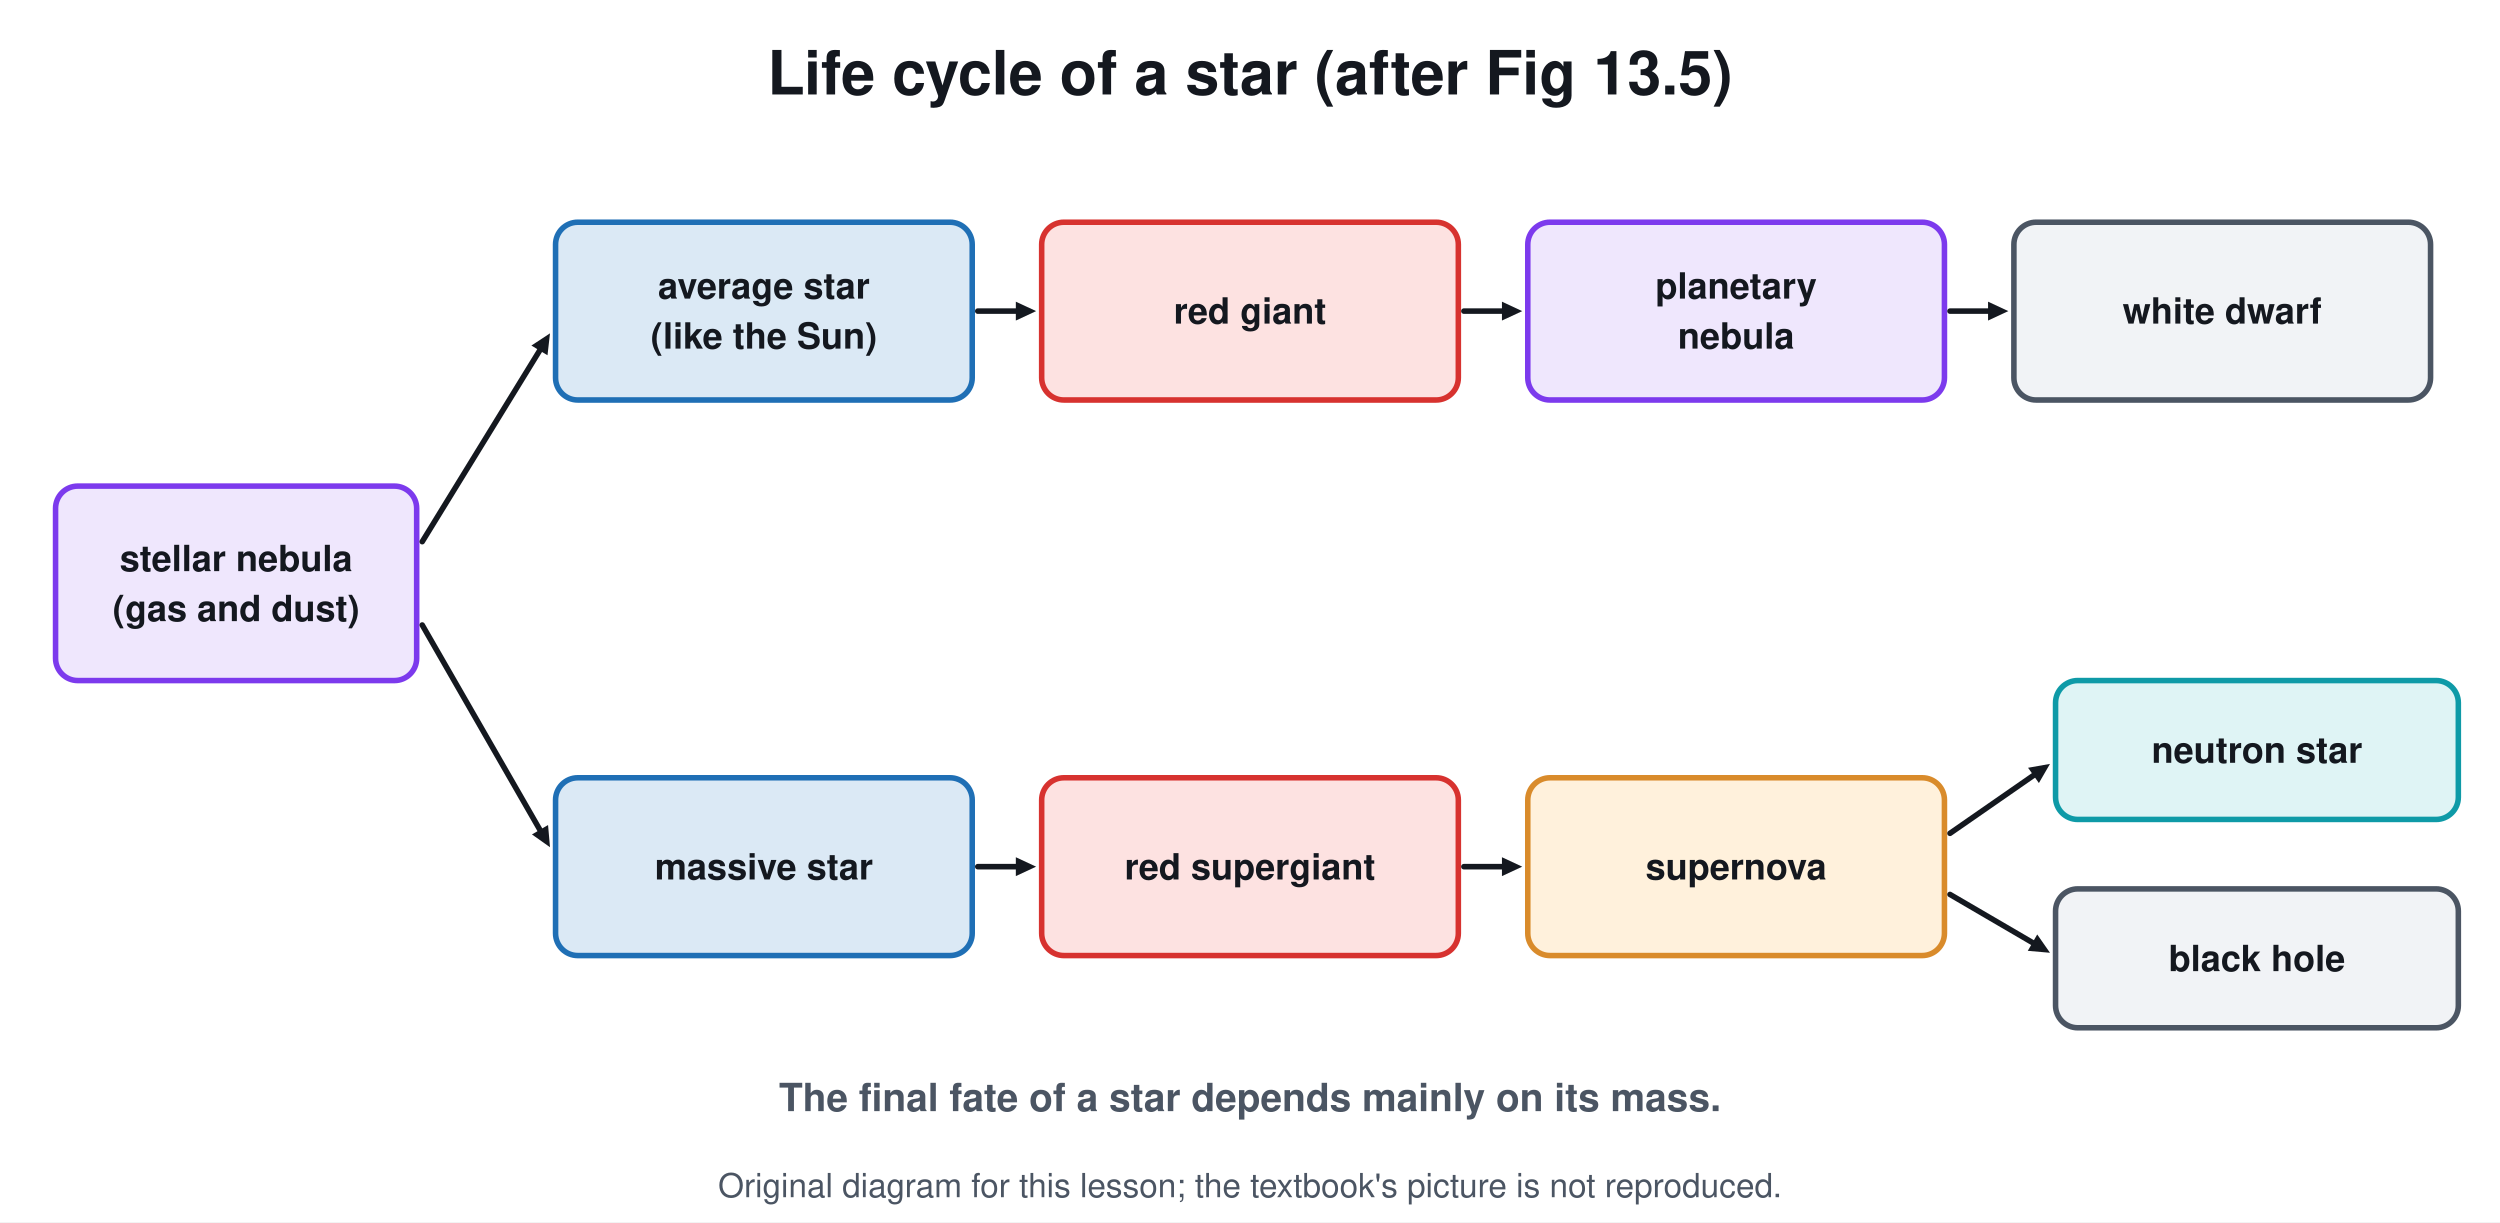
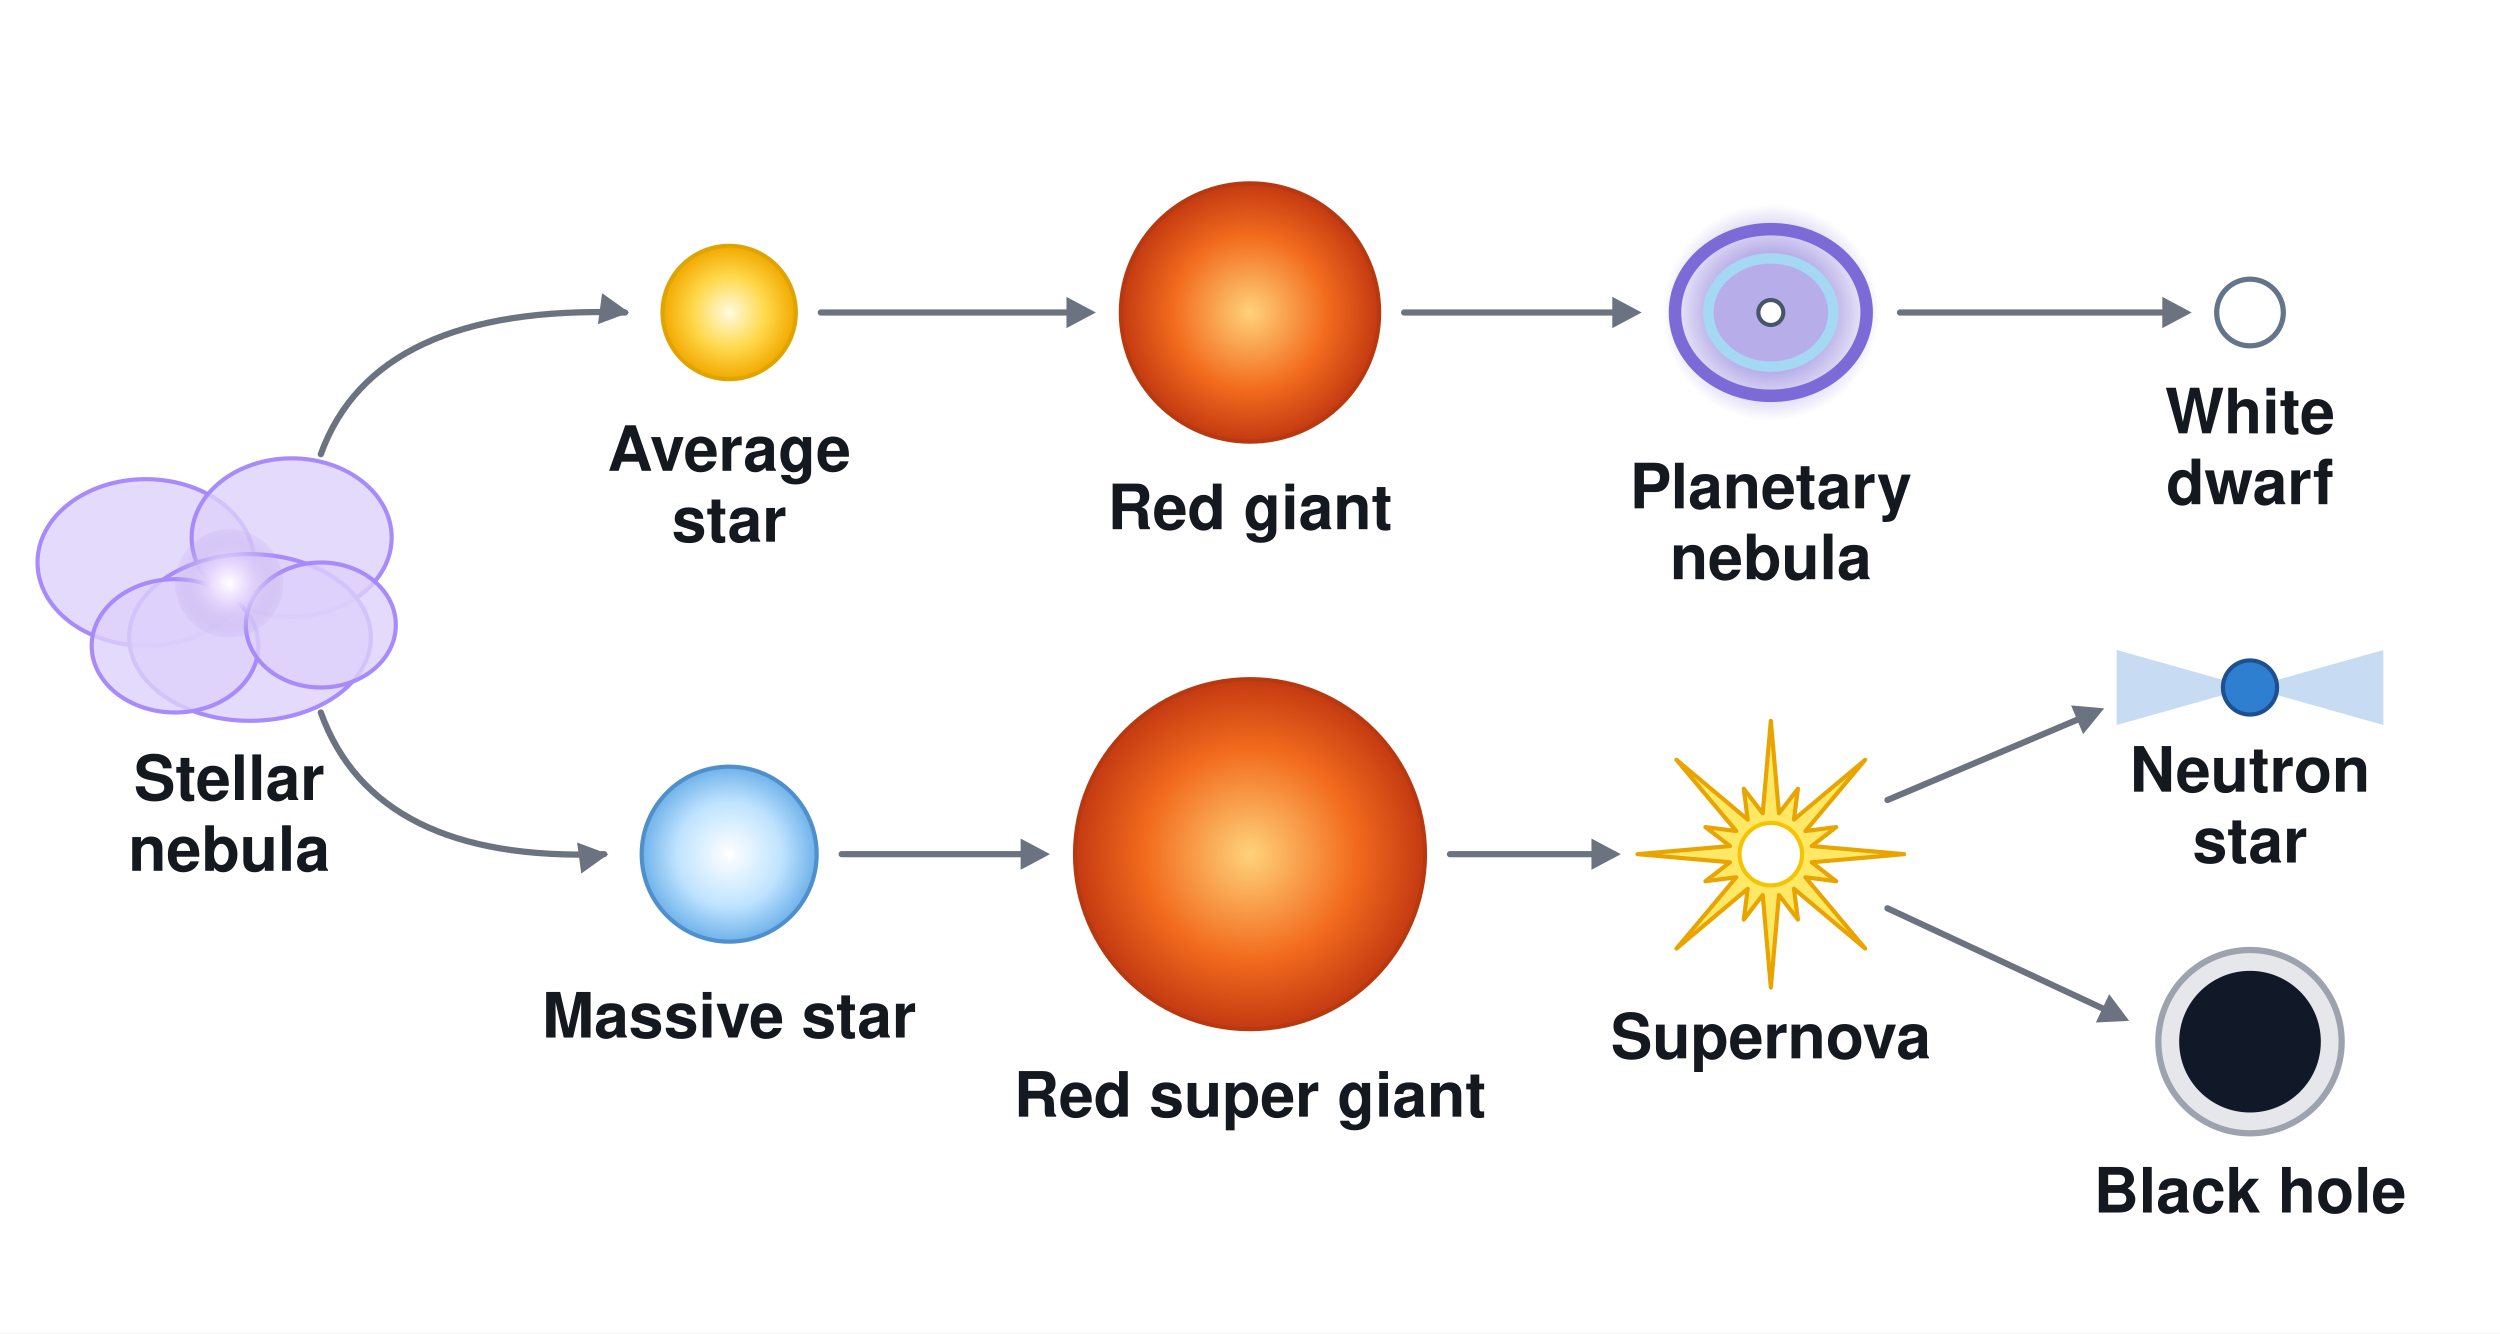
- <svg xmlns="http://www.w3.org/2000/svg" viewBox="0 0 900 440" font-family="Segoe UI, Helvetica, Arial, sans-serif">
-   <rect width="900" height="440" fill="#ffffff" />
-   <text x="450.0" y="34.0" font-size="22" fill="#14181f" text-anchor="middle" font-weight="700">Life cycle of a star (after Fig 13.5)</text>
-   <rect x="20.0" y="175.0" width="130.0" height="70.0" rx="8" stroke="#7c3aed" stroke-width="2" fill="#efe7fd" />
-   <text x="85.0" y="205.6" font-size="13" fill="#14181f" text-anchor="middle" font-weight="700">stellar nebula</text>
-   <text x="85.0" y="223.6" font-size="13" fill="#14181f" text-anchor="middle" font-weight="700">(gas and dust)</text>
-   <rect x="200.0" y="80.0" width="150.0" height="64.0" rx="8" stroke="#1f6fb5" stroke-width="2" fill="#dbe9f5" />
-   <text x="275.0" y="107.5" font-size="13" fill="#14181f" text-anchor="middle" font-weight="700">average star</text>
-   <text x="275.0" y="125.5" font-size="13" fill="#14181f" text-anchor="middle" font-weight="700">(like the Sun)</text>
-   <line x1="352.0" y1="112.0" x2="366.6" y2="112.0" stroke="#14181f" stroke-width="2" stroke-linecap="round" />
-   <path d="M373.0 112.0 L365.7 115.4 L365.7 108.6 Z" fill="#14181f" />
-   <rect x="375.0" y="80.0" width="150.0" height="64.0" rx="8" stroke="#d7322f" stroke-width="2" fill="#fde2e1" />
-   <text x="450.0" y="116.5" font-size="13" fill="#14181f" text-anchor="middle" font-weight="700">red giant</text>
-   <line x1="527.0" y1="112.0" x2="541.6" y2="112.0" stroke="#14181f" stroke-width="2" stroke-linecap="round" />
-   <path d="M548.0 112.0 L540.7 115.4 L540.7 108.6 Z" fill="#14181f" />
-   <rect x="550.0" y="80.0" width="150.0" height="64.0" rx="8" stroke="#7c3aed" stroke-width="2" fill="#efe7fd" />
-   <text x="625.0" y="107.5" font-size="13" fill="#14181f" text-anchor="middle" font-weight="700">planetary</text>
-   <text x="625.0" y="125.5" font-size="13" fill="#14181f" text-anchor="middle" font-weight="700">nebula</text>
-   <line x1="702.0" y1="112.0" x2="716.6" y2="112.0" stroke="#14181f" stroke-width="2" stroke-linecap="round" />
-   <path d="M723.0 112.0 L715.7 115.4 L715.7 108.6 Z" fill="#14181f" />
-   <rect x="725.0" y="80.0" width="150.0" height="64.0" rx="8" stroke="#4b5563" stroke-width="2" fill="#f1f3f6" />
-   <text x="800.0" y="116.5" font-size="13" fill="#14181f" text-anchor="middle" font-weight="700">white dwarf</text>
-   <rect x="200.0" y="280.0" width="150.0" height="64.0" rx="8" stroke="#1f6fb5" stroke-width="2" fill="#dbe9f5" />
-   <text x="275.0" y="316.6" font-size="13" fill="#14181f" text-anchor="middle" font-weight="700">massive star</text>
-   <line x1="352.0" y1="312.0" x2="366.6" y2="312.0" stroke="#14181f" stroke-width="2" stroke-linecap="round" />
-   <path d="M373.0 312.0 L365.7 315.4 L365.7 308.6 Z" fill="#14181f" />
-   <rect x="375.0" y="280.0" width="150.0" height="64.0" rx="8" stroke="#d7322f" stroke-width="2" fill="#fde2e1" />
-   <text x="450.0" y="316.6" font-size="13" fill="#14181f" text-anchor="middle" font-weight="700">red supergiant</text>
-   <line x1="527.0" y1="312.0" x2="541.6" y2="312.0" stroke="#14181f" stroke-width="2" stroke-linecap="round" />
-   <path d="M548.0 312.0 L540.7 315.4 L540.7 308.6 Z" fill="#14181f" />
-   <rect x="550.0" y="280.0" width="150.0" height="64.0" rx="8" stroke="#d98b2b" stroke-width="2" fill="#fff1dc" />
-   <text x="625.0" y="316.6" font-size="13" fill="#14181f" text-anchor="middle" font-weight="700">supernova</text>
-   <rect x="740.0" y="245.0" width="145.0" height="50.0" rx="8" stroke="#0e9aa7" stroke-width="2" fill="#dff4f5" />
-   <text x="812.5" y="274.6" font-size="13" fill="#14181f" text-anchor="middle" font-weight="700">neutron star</text>
-   <rect x="740.0" y="320.0" width="145.0" height="50.0" rx="8" stroke="#4b5563" stroke-width="2" fill="#f1f3f6" />
-   <text x="812.5" y="349.6" font-size="13" fill="#14181f" text-anchor="middle" font-weight="700">black hole</text>
-   <line x1="702.0" y1="300.0" x2="732.7" y2="278.7" stroke="#14181f" stroke-width="2" stroke-linecap="round" />
-   <path d="M738.0 275.0 L734.0 281.9 L730.1 276.4 Z" fill="#14181f" />
-   <line x1="702.0" y1="322.0" x2="732.5" y2="339.8" stroke="#14181f" stroke-width="2" stroke-linecap="round" />
-   <path d="M738.0 343.0 L730.0 342.3 L733.4 336.4 Z" fill="#14181f" />
-   <line x1="152.0" y1="195.0" x2="194.7" y2="125.5" stroke="#14181f" stroke-width="2" stroke-linecap="round" />
-   <path d="M198.0 120.0 L197.1 127.9 L191.3 124.4 Z" fill="#14181f" />
-   <line x1="152.0" y1="225.0" x2="194.8" y2="299.5" stroke="#14181f" stroke-width="2" stroke-linecap="round" />
-   <path d="M198.0 305.0 L191.5 300.4 L197.3 297.0 Z" fill="#14181f" />
-   <text x="450.0" y="400.0" font-size="14" fill="#4b5563" text-anchor="middle" font-weight="700">The final fate of a star depends mainly on its mass.</text>
-   <text x="450.0" y="431" font-size="12" fill="#4b5563" text-anchor="middle">Original diagram for this lesson; the textbook's picture is not reproduced.</text>
+ <svg xmlns="http://www.w3.org/2000/svg" viewBox="0 0 1200 640" font-family="Segoe UI, Helvetica, Arial, sans-serif">
+   <rect width="1200" height="640" fill="#ffffff" />
+   <defs>
+     <radialGradient id="glowY" r="0.5">
+       <stop offset="0" stop-color="#fffbe0" />
+       <stop offset="0.55" stop-color="#ffd84a" />
+       <stop offset="1" stop-color="#f2a900" />
+     </radialGradient>
+     <radialGradient id="glowR" r="0.5">
+       <stop offset="0" stop-color="#ffd27a" />
+       <stop offset="0.6" stop-color="#f26b1d" />
+       <stop offset="1" stop-color="#c43a12" />
+     </radialGradient>
+     <radialGradient id="glowB" r="0.5">
+       <stop offset="0" stop-color="#ffffff" />
+       <stop offset="0.6" stop-color="#bfe3ff" />
+       <stop offset="1" stop-color="#6fb2ea" />
+     </radialGradient>
+     <radialGradient id="halo" r="0.5">
+       <stop offset="0.55" stop-color="#7c6bd6" stop-opacity="0.55" />
+       <stop offset="1" stop-color="#7c6bd6" stop-opacity="0" />
+     </radialGradient>
+     <radialGradient id="neb" r="0.5">
+       <stop offset="0" stop-color="#ffffff" />
+       <stop offset="0.35" stop-color="#e8d9ff" />
+       <stop offset="1" stop-color="#b9a4e8" stop-opacity="0.15" />
+     </radialGradient>
+   </defs>
+   <ellipse cx="70.0" cy="270.0" rx="52.0" ry="40.0" stroke="#a78bfa" stroke-width="2" fill="#ddd0fb" fill-opacity="0.8" />
+   <ellipse cx="140.0" cy="258.0" rx="48.0" ry="38.0" stroke="#a78bfa" stroke-width="2" fill="#ddd0fb" fill-opacity="0.8" />
+   <ellipse cx="120.0" cy="306.0" rx="58.0" ry="40.0" stroke="#a78bfa" stroke-width="2" fill="#ddd0fb" fill-opacity="0.8" />
+   <ellipse cx="84.0" cy="310.0" rx="40.0" ry="32.0" stroke="#a78bfa" stroke-width="2" fill="#ddd0fb" fill-opacity="0.8" />
+   <ellipse cx="154.0" cy="300.0" rx="36.0" ry="30.0" stroke="#a78bfa" stroke-width="2" fill="#ddd0fb" fill-opacity="0.8" />
+   <circle cx="110.0" cy="280.0" r="26.0" stroke="none" fill="url(#neb)" />
+   <text x="110.0" y="384.0" font-size="30" fill="#14181f" text-anchor="middle" font-weight="700">Stellar</text>
+   <text x="110.0" y="418.0" font-size="30" fill="#14181f" text-anchor="middle" font-weight="700">nebula</text>
+   <circle cx="350.0" cy="150.0" r="32.0" stroke="#e0a400" stroke-width="2" fill="url(#glowY)" />
+   <text x="350.0" y="226.0" font-size="30" fill="#14181f" text-anchor="middle" font-weight="700">Average</text>
+   <text x="350.0" y="260.0" font-size="30" fill="#14181f" text-anchor="middle" font-weight="700">star</text>
+   <circle cx="600.0" cy="150.0" r="62.0" stroke="#b8380f" stroke-width="2" fill="url(#glowR)" />
+   <text x="600.0" y="254.0" font-size="30" fill="#14181f" text-anchor="middle" font-weight="700">Red giant</text>
+   <circle cx="850.0" cy="150.0" r="52.0" stroke="none" fill="url(#halo)" />
+   <ellipse cx="850.0" cy="150.0" rx="46.0" ry="40.0" stroke="#7c6bd6" stroke-width="6" fill="none" />
+   <ellipse cx="850.0" cy="150.0" rx="30.0" ry="26.0" stroke="#a5d8f3" stroke-width="5" fill="none" />
+   <circle cx="850.0" cy="150.0" r="6.0" stroke="#475569" stroke-width="2" fill="#ffffff" />
+   <text x="850.0" y="244.0" font-size="30" fill="#14181f" text-anchor="middle" font-weight="700">Planetary</text>
+   <text x="850.0" y="278.0" font-size="30" fill="#14181f" text-anchor="middle" font-weight="700">nebula</text>
+   <circle cx="1080.0" cy="150.0" r="16.0" stroke="#64748b" stroke-width="2.5" fill="#ffffff" />
+   <text x="1080.0" y="208.0" font-size="30" fill="#14181f" text-anchor="middle" font-weight="700">White</text>
+   <text x="1080.0" y="242.0" font-size="30" fill="#14181f" text-anchor="middle" font-weight="700">dwarf</text>
+   <circle cx="350.0" cy="410.0" r="42.0" stroke="#4f8fcc" stroke-width="2" fill="url(#glowB)" />
+   <text x="350.0" y="498.0" font-size="30" fill="#14181f" text-anchor="middle" font-weight="700">Massive star</text>
+   <circle cx="600.0" cy="410.0" r="84.0" stroke="#b8380f" stroke-width="2" fill="url(#glowR)" />
+   <text x="600.0" y="536.0" font-size="30" fill="#14181f" text-anchor="middle" font-weight="700">Red super giant</text>
+   <path d="M914.0 410.0 L869.6 413.9 L881.4 423.0 L866.6 421.1 L895.3 455.3 L861.1 426.6 L863.0 441.4 L853.9 429.6 L850.0 474.0 L846.1 429.6 L837.0 441.4 L838.9 426.6 L804.7 455.3 L833.4 421.1 L818.6 423.0 L830.4 413.9 L786.0 410.0 L830.4 406.1 L818.6 397.0 L833.4 398.9 L804.7 364.7 L838.9 393.4 L837.0 378.6 L846.1 390.4 L850.0 346.0 L853.9 390.4 L863.0 378.6 L861.1 393.4 L895.3 364.7 L866.6 398.9 L881.4 397.0 L869.6 406.1 Z" stroke="#e8a400" stroke-width="2" fill="#ffe866" stroke-linejoin="round" stroke-linecap="round" />
+   <circle cx="850.0" cy="410.0" r="15.0" stroke="#f5c400" stroke-width="2" fill="#ffffff" />
+   <text x="850.0" y="508.0" font-size="30" fill="#14181f" text-anchor="middle" font-weight="700">Supernova</text>
+   <path d="M1016.0 312.0 L1080.0 330.0 L1016.0 348.0 Z" stroke="none" fill="#c7dcf2" stroke-linejoin="round" stroke-linecap="round" />
+   <path d="M1144.0 312.0 L1080.0 330.0 L1144.0 348.0 Z" stroke="none" fill="#c7dcf2" stroke-linejoin="round" stroke-linecap="round" />
+   <circle cx="1080.0" cy="330.0" r="13.0" stroke="#1d4f91" stroke-width="2" fill="#2f7fd1" />
+   <text x="1080.0" y="380.0" font-size="30" fill="#14181f" text-anchor="middle" font-weight="700">Neutron</text>
+   <text x="1080.0" y="414.0" font-size="30" fill="#14181f" text-anchor="middle" font-weight="700">star</text>
+   <circle cx="1080.0" cy="500.0" r="44.0" stroke="#9ca3af" stroke-width="3" fill="#e5e7eb" />
+   <circle cx="1080.0" cy="500.0" r="33.0" stroke="#111827" stroke-width="2" fill="#111827" />
+   <text x="1080.0" y="582.0" font-size="30" fill="#14181f" text-anchor="middle" font-weight="700">Black hole</text>
+   <path d="M154 218 Q180 146 300 150" stroke="#6b7280" stroke-width="3" fill="none" stroke-linejoin="round" stroke-linecap="round" />
+   <path d="M302.0 150.0 L287.0 155.6 L289.0 140.7 Z" fill="#6b7280" />
+   <path d="M154 342 Q180 414 290 410" stroke="#6b7280" stroke-width="3" fill="none" stroke-linejoin="round" stroke-linecap="round" />
+   <path d="M292.0 410.0 L279.0 419.3 L277.0 404.4 Z" fill="#6b7280" />
+   <line x1="394.0" y1="150.0" x2="514.0" y2="150.0" stroke="#6b7280" stroke-width="3" stroke-linecap="round" />
+   <path d="M526.0 150.0 L511.9 157.5 L511.9 142.5 Z" fill="#6b7280" />
+   <line x1="674.0" y1="150.0" x2="776.0" y2="150.0" stroke="#6b7280" stroke-width="3" stroke-linecap="round" />
+   <path d="M788.0 150.0 L773.9 157.5 L773.9 142.5 Z" fill="#6b7280" />
+   <line x1="912.0" y1="150.0" x2="1040.0" y2="150.0" stroke="#6b7280" stroke-width="3" stroke-linecap="round" />
+   <path d="M1052.0 150.0 L1037.9 157.5 L1037.9 142.5 Z" fill="#6b7280" />
+   <line x1="404.0" y1="410.0" x2="492.0" y2="410.0" stroke="#6b7280" stroke-width="3" stroke-linecap="round" />
+   <path d="M504.0 410.0 L489.9 417.5 L489.9 402.5 Z" fill="#6b7280" />
+   <line x1="696.0" y1="410.0" x2="766.0" y2="410.0" stroke="#6b7280" stroke-width="3" stroke-linecap="round" />
+   <path d="M778.0 410.0 L763.9 417.5 L763.9 402.5 Z" fill="#6b7280" />
+   <line x1="906.0" y1="384.0" x2="998.9" y2="344.7" stroke="#6b7280" stroke-width="3" stroke-linecap="round" />
+   <path d="M1010.0 340.0 L999.9 352.4 L994.1 338.6 Z" fill="#6b7280" />
+   <line x1="906.0" y1="436.0" x2="1011.1" y2="484.9" stroke="#6b7280" stroke-width="3" stroke-linecap="round" />
+   <path d="M1022.0 490.0 L1006.0 490.8 L1012.4 477.2 Z" fill="#6b7280" />
</svg>
